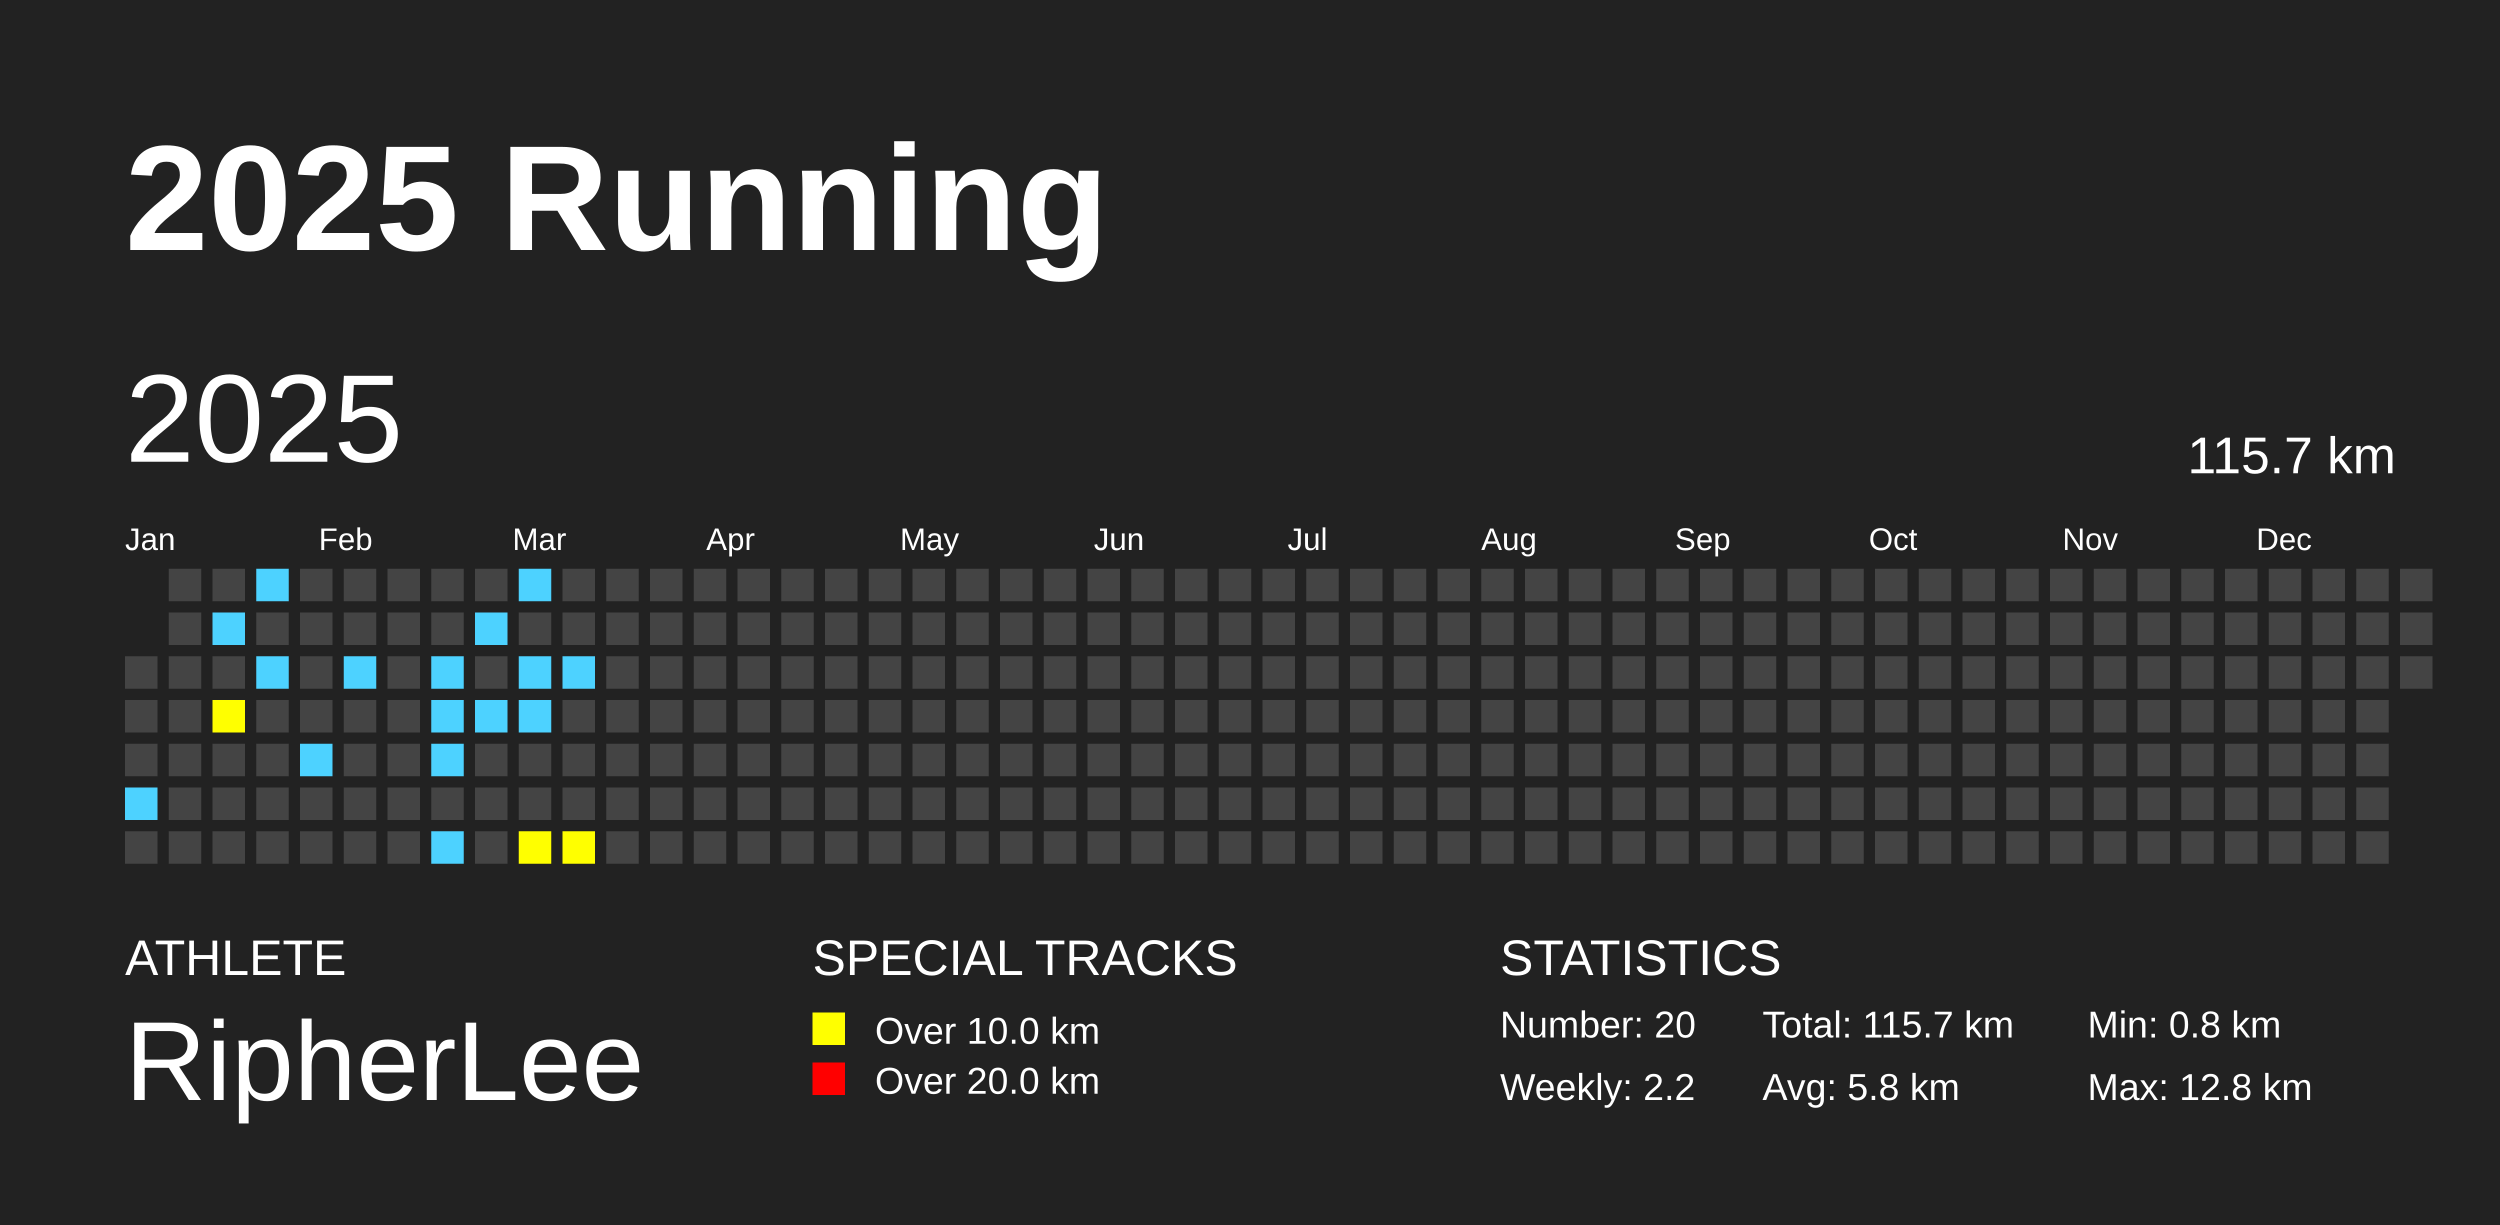
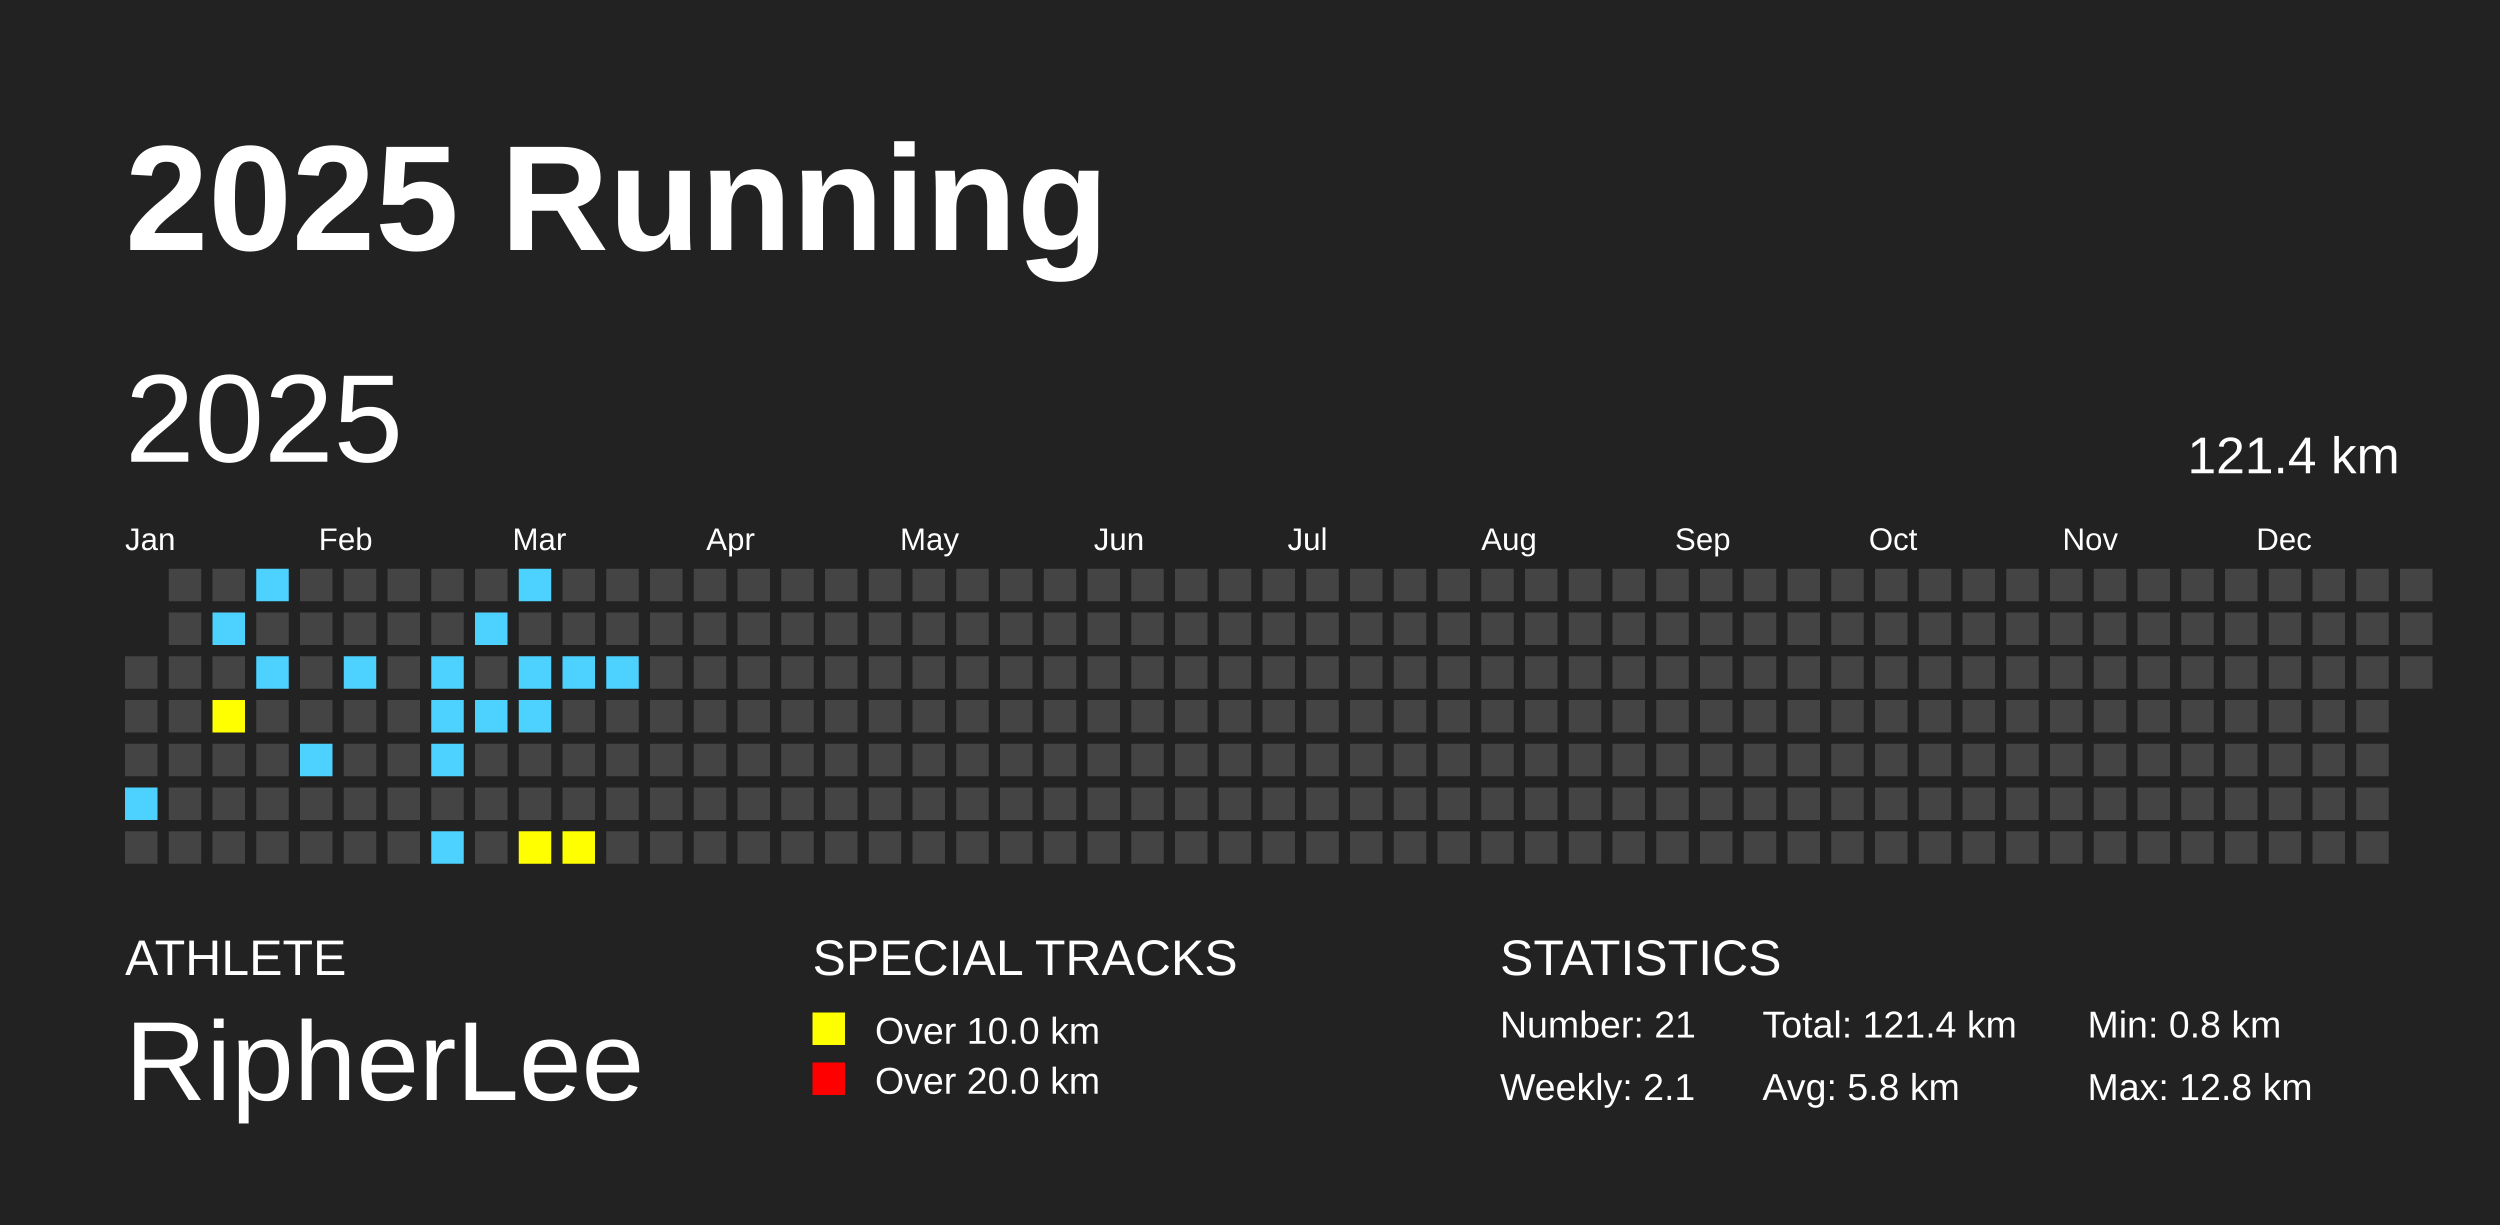
<svg xmlns="http://www.w3.org/2000/svg" baseProfile="full" height="98mm" version="1.1" viewBox="0,0,200,98" width="200mm">
  <defs />
  <rect fill="#222222" height="98" width="200" x="0" y="0" />
  <text fill="#FFFFFF" style="font-size:12px; font-family:Arial; font-weight:bold;" x="10" y="20">2025 Running</text>
  <text fill="#FFFFFF" style="font-size:4px; font-family:Arial" x="10" y="78">ATHLETE</text>
  <text fill="#FFFFFF" style="font-size:9px; font-family:Arial" x="10" y="88">RipherLee</text>
  <text fill="#FFFFFF" style="font-size:4px; font-family:Arial" x="65" y="78">SPECIAL TRACKS</text>
  <rect fill="yellow" height="2.6" width="2.6" x="65" y="81" />
  <text fill="#FFFFFF" style="font-size:3px; font-family:Arial" x="70" y="83.5">Over 10.0 km</text>
  <rect fill="red" height="2.6" width="2.6" x="65" y="85" />
  <text fill="#FFFFFF" style="font-size:3px; font-family:Arial" x="70" y="87.5">Over 20.0 km</text>
  <text fill="#FFFFFF" style="font-size:4px; font-family:Arial" x="120" y="78">STATISTICS</text>
-   <text fill="#FFFFFF" style="font-size:3px; font-family:Arial" x="120" y="83">Number: 20</text>
-   <text fill="#FFFFFF" style="font-size:3px; font-family:Arial" x="120" y="88">Weekly: 2.2</text>
-   <text fill="#FFFFFF" style="font-size:3px; font-family:Arial" x="141" y="83">Total: 115.7 km</text>
+   <text fill="#FFFFFF" style="font-size:3px; font-family:Arial" x="120" y="83">Number: 21</text>
+   <text fill="#FFFFFF" style="font-size:3px; font-family:Arial" x="120" y="88">Weekly: 2.1</text>
+   <text fill="#FFFFFF" style="font-size:3px; font-family:Arial" x="141" y="83">Total: 121.4 km</text>
  <text fill="#FFFFFF" style="font-size:3px; font-family:Arial" x="141" y="88">Avg: 5.8 km</text>
  <text fill="#FFFFFF" style="font-size:3px; font-family:Arial" x="167" y="83">Min: 0.8 km</text>
  <text fill="#FFFFFF" style="font-size:3px; font-family:Arial" x="167" y="88">Max: 12.8 km</text>
  <text dominant-baseline="hanging" fill="#FFFFFF" style="font-size:10.0px; font-family:Arial;" x="10" y="30">2025</text>
-   <text dominant-baseline="hanging" fill="#FFFFFF" style="font-size:4.125px; font-family:Arial;" x="175" y="35">115.7 km</text>
+   <text dominant-baseline="hanging" fill="#FFFFFF" style="font-size:4.125px; font-family:Arial;" x="175" y="35">121.4 km</text>
  <text fill="#FFFFFF" style="font-size:2.5px; font-family:Arial" x="10.0" y="44">Jan</text>
  <text fill="#FFFFFF" style="font-size:2.5px; font-family:Arial" x="25.5" y="44">Feb</text>
  <text fill="#FFFFFF" style="font-size:2.5px; font-family:Arial" x="41.0" y="44">Mar</text>
  <text fill="#FFFFFF" style="font-size:2.5px; font-family:Arial" x="56.5" y="44">Apr</text>
  <text fill="#FFFFFF" style="font-size:2.5px; font-family:Arial" x="72.0" y="44">May</text>
  <text fill="#FFFFFF" style="font-size:2.5px; font-family:Arial" x="87.5" y="44">Jun</text>
  <text fill="#FFFFFF" style="font-size:2.5px; font-family:Arial" x="103.0" y="44">Jul</text>
  <text fill="#FFFFFF" style="font-size:2.5px; font-family:Arial" x="118.5" y="44">Aug</text>
  <text fill="#FFFFFF" style="font-size:2.5px; font-family:Arial" x="134.0" y="44">Sep</text>
  <text fill="#FFFFFF" style="font-size:2.5px; font-family:Arial" x="149.5" y="44">Oct</text>
  <text fill="#FFFFFF" style="font-size:2.5px; font-family:Arial" x="165.0" y="44">Nov</text>
  <text fill="#FFFFFF" style="font-size:2.5px; font-family:Arial" x="180.5" y="44">Dec</text>
  <rect fill="#444444" height="2.6" width="2.6" x="10.0" y="52.5" />
  <rect fill="#444444" height="2.6" width="2.6" x="10.0" y="56.0" />
  <rect fill="#444444" height="2.6" width="2.6" x="10.0" y="59.5" />
  <rect fill="#4DD2FF" height="2.6" width="2.6" x="10.0" y="63.0" />
  <rect fill="#444444" height="2.6" width="2.6" x="10.0" y="66.5" />
  <rect fill="#444444" height="2.6" width="2.6" x="13.5" y="45.5" />
  <rect fill="#444444" height="2.6" width="2.6" x="13.5" y="49.0" />
  <rect fill="#444444" height="2.6" width="2.6" x="13.5" y="52.5" />
  <rect fill="#444444" height="2.6" width="2.6" x="13.5" y="56.0" />
  <rect fill="#444444" height="2.6" width="2.6" x="13.5" y="59.5" />
  <rect fill="#444444" height="2.6" width="2.6" x="13.5" y="63.0" />
  <rect fill="#444444" height="2.6" width="2.6" x="13.5" y="66.5" />
  <rect fill="#444444" height="2.6" width="2.6" x="17.0" y="45.5" />
  <rect fill="#4DD2FF" height="2.6" width="2.6" x="17.0" y="49.0" />
  <rect fill="#444444" height="2.6" width="2.6" x="17.0" y="52.5" />
  <rect fill="yellow" height="2.6" width="2.6" x="17.0" y="56.0" />
  <rect fill="#444444" height="2.6" width="2.6" x="17.0" y="59.5" />
  <rect fill="#444444" height="2.6" width="2.6" x="17.0" y="63.0" />
  <rect fill="#444444" height="2.6" width="2.6" x="17.0" y="66.5" />
  <rect fill="#4DD2FF" height="2.6" width="2.6" x="20.5" y="45.5" />
  <rect fill="#444444" height="2.6" width="2.6" x="20.5" y="49.0" />
  <rect fill="#4DD2FF" height="2.6" width="2.6" x="20.5" y="52.5" />
  <rect fill="#444444" height="2.6" width="2.6" x="20.5" y="56.0" />
  <rect fill="#444444" height="2.6" width="2.6" x="20.5" y="59.5" />
  <rect fill="#444444" height="2.6" width="2.6" x="20.5" y="63.0" />
  <rect fill="#444444" height="2.6" width="2.6" x="20.5" y="66.5" />
  <rect fill="#444444" height="2.6" width="2.6" x="24.0" y="45.5" />
  <rect fill="#444444" height="2.6" width="2.6" x="24.0" y="49.0" />
  <rect fill="#444444" height="2.6" width="2.6" x="24.0" y="52.5" />
  <rect fill="#444444" height="2.6" width="2.6" x="24.0" y="56.0" />
  <rect fill="#4DD2FF" height="2.6" width="2.6" x="24.0" y="59.5" />
  <rect fill="#444444" height="2.6" width="2.6" x="24.0" y="63.0" />
  <rect fill="#444444" height="2.6" width="2.6" x="24.0" y="66.5" />
  <rect fill="#444444" height="2.6" width="2.6" x="27.5" y="45.5" />
  <rect fill="#444444" height="2.6" width="2.6" x="27.5" y="49.0" />
  <rect fill="#4DD2FF" height="2.6" width="2.6" x="27.5" y="52.5" />
  <rect fill="#444444" height="2.6" width="2.6" x="27.5" y="56.0" />
  <rect fill="#444444" height="2.6" width="2.6" x="27.5" y="59.5" />
  <rect fill="#444444" height="2.6" width="2.6" x="27.5" y="63.0" />
  <rect fill="#444444" height="2.6" width="2.6" x="27.5" y="66.5" />
  <rect fill="#444444" height="2.6" width="2.6" x="31.0" y="45.5" />
  <rect fill="#444444" height="2.6" width="2.6" x="31.0" y="49.0" />
  <rect fill="#444444" height="2.6" width="2.6" x="31.0" y="52.5" />
  <rect fill="#444444" height="2.6" width="2.6" x="31.0" y="56.0" />
  <rect fill="#444444" height="2.6" width="2.6" x="31.0" y="59.5" />
  <rect fill="#444444" height="2.6" width="2.6" x="31.0" y="63.0" />
  <rect fill="#444444" height="2.6" width="2.6" x="31.0" y="66.5" />
  <rect fill="#444444" height="2.6" width="2.6" x="34.5" y="45.5" />
  <rect fill="#444444" height="2.6" width="2.6" x="34.5" y="49.0" />
  <rect fill="#4DD2FF" height="2.6" width="2.6" x="34.5" y="52.5" />
  <rect fill="#4DD2FF" height="2.6" width="2.6" x="34.5" y="56.0" />
  <rect fill="#4DD2FF" height="2.6" width="2.6" x="34.5" y="59.5" />
  <rect fill="#444444" height="2.6" width="2.6" x="34.5" y="63.0" />
  <rect fill="#4DD2FF" height="2.6" width="2.6" x="34.5" y="66.5" />
  <rect fill="#444444" height="2.6" width="2.6" x="38.0" y="45.5" />
  <rect fill="#4DD2FF" height="2.6" width="2.6" x="38.0" y="49.0" />
  <rect fill="#444444" height="2.6" width="2.6" x="38.0" y="52.5" />
  <rect fill="#4DD2FF" height="2.6" width="2.6" x="38.0" y="56.0" />
  <rect fill="#444444" height="2.6" width="2.6" x="38.0" y="59.5" />
  <rect fill="#444444" height="2.6" width="2.6" x="38.0" y="63.0" />
  <rect fill="#444444" height="2.6" width="2.6" x="38.0" y="66.5" />
  <rect fill="#4DD2FF" height="2.6" width="2.6" x="41.5" y="45.5" />
  <rect fill="#444444" height="2.6" width="2.6" x="41.5" y="49.0" />
  <rect fill="#4DD2FF" height="2.6" width="2.6" x="41.5" y="52.5" />
  <rect fill="#4DD2FF" height="2.6" width="2.6" x="41.5" y="56.0" />
  <rect fill="#444444" height="2.6" width="2.6" x="41.5" y="59.5" />
  <rect fill="#444444" height="2.6" width="2.6" x="41.5" y="63.0" />
  <rect fill="yellow" height="2.6" width="2.6" x="41.5" y="66.5" />
  <rect fill="#444444" height="2.6" width="2.6" x="45.0" y="45.5" />
  <rect fill="#444444" height="2.6" width="2.6" x="45.0" y="49.0" />
  <rect fill="#4DD2FF" height="2.6" width="2.6" x="45.0" y="52.5" />
  <rect fill="#444444" height="2.6" width="2.6" x="45.0" y="56.0" />
  <rect fill="#444444" height="2.6" width="2.6" x="45.0" y="59.5" />
  <rect fill="#444444" height="2.6" width="2.6" x="45.0" y="63.0" />
  <rect fill="yellow" height="2.6" width="2.6" x="45.0" y="66.5" />
  <rect fill="#444444" height="2.6" width="2.6" x="48.5" y="45.5" />
  <rect fill="#444444" height="2.6" width="2.6" x="48.5" y="49.0" />
-   <rect fill="#444444" height="2.6" width="2.6" x="48.5" y="52.5" />
+   <rect fill="#4DD2FF" height="2.6" width="2.6" x="48.5" y="52.5" />
  <rect fill="#444444" height="2.6" width="2.6" x="48.5" y="56.0" />
  <rect fill="#444444" height="2.6" width="2.6" x="48.5" y="59.5" />
  <rect fill="#444444" height="2.6" width="2.6" x="48.5" y="63.0" />
  <rect fill="#444444" height="2.6" width="2.6" x="48.5" y="66.5" />
  <rect fill="#444444" height="2.6" width="2.6" x="52.0" y="45.5" />
  <rect fill="#444444" height="2.6" width="2.6" x="52.0" y="49.0" />
  <rect fill="#444444" height="2.6" width="2.6" x="52.0" y="52.5" />
  <rect fill="#444444" height="2.6" width="2.6" x="52.0" y="56.0" />
  <rect fill="#444444" height="2.6" width="2.6" x="52.0" y="59.5" />
  <rect fill="#444444" height="2.6" width="2.6" x="52.0" y="63.0" />
  <rect fill="#444444" height="2.6" width="2.6" x="52.0" y="66.5" />
  <rect fill="#444444" height="2.6" width="2.6" x="55.5" y="45.5" />
  <rect fill="#444444" height="2.6" width="2.6" x="55.5" y="49.0" />
  <rect fill="#444444" height="2.6" width="2.6" x="55.5" y="52.5" />
  <rect fill="#444444" height="2.6" width="2.6" x="55.5" y="56.0" />
  <rect fill="#444444" height="2.6" width="2.6" x="55.5" y="59.5" />
  <rect fill="#444444" height="2.6" width="2.6" x="55.5" y="63.0" />
  <rect fill="#444444" height="2.6" width="2.6" x="55.5" y="66.5" />
  <rect fill="#444444" height="2.6" width="2.6" x="59.0" y="45.5" />
  <rect fill="#444444" height="2.6" width="2.6" x="59.0" y="49.0" />
  <rect fill="#444444" height="2.6" width="2.6" x="59.0" y="52.5" />
  <rect fill="#444444" height="2.6" width="2.6" x="59.0" y="56.0" />
  <rect fill="#444444" height="2.6" width="2.6" x="59.0" y="59.5" />
  <rect fill="#444444" height="2.6" width="2.6" x="59.0" y="63.0" />
  <rect fill="#444444" height="2.6" width="2.6" x="59.0" y="66.5" />
  <rect fill="#444444" height="2.6" width="2.6" x="62.5" y="45.5" />
  <rect fill="#444444" height="2.6" width="2.6" x="62.5" y="49.0" />
  <rect fill="#444444" height="2.6" width="2.6" x="62.5" y="52.5" />
  <rect fill="#444444" height="2.6" width="2.6" x="62.5" y="56.0" />
  <rect fill="#444444" height="2.6" width="2.6" x="62.5" y="59.5" />
  <rect fill="#444444" height="2.6" width="2.6" x="62.5" y="63.0" />
  <rect fill="#444444" height="2.6" width="2.6" x="62.5" y="66.5" />
  <rect fill="#444444" height="2.6" width="2.6" x="66.0" y="45.5" />
  <rect fill="#444444" height="2.6" width="2.6" x="66.0" y="49.0" />
  <rect fill="#444444" height="2.6" width="2.6" x="66.0" y="52.5" />
  <rect fill="#444444" height="2.6" width="2.6" x="66.0" y="56.0" />
  <rect fill="#444444" height="2.6" width="2.6" x="66.0" y="59.5" />
  <rect fill="#444444" height="2.6" width="2.6" x="66.0" y="63.0" />
  <rect fill="#444444" height="2.6" width="2.6" x="66.0" y="66.5" />
  <rect fill="#444444" height="2.6" width="2.6" x="69.5" y="45.5" />
  <rect fill="#444444" height="2.6" width="2.6" x="69.5" y="49.0" />
  <rect fill="#444444" height="2.6" width="2.6" x="69.5" y="52.5" />
  <rect fill="#444444" height="2.6" width="2.6" x="69.5" y="56.0" />
  <rect fill="#444444" height="2.6" width="2.6" x="69.5" y="59.5" />
  <rect fill="#444444" height="2.6" width="2.6" x="69.5" y="63.0" />
  <rect fill="#444444" height="2.6" width="2.6" x="69.5" y="66.5" />
  <rect fill="#444444" height="2.6" width="2.6" x="73.0" y="45.5" />
  <rect fill="#444444" height="2.6" width="2.6" x="73.0" y="49.0" />
  <rect fill="#444444" height="2.6" width="2.6" x="73.0" y="52.5" />
  <rect fill="#444444" height="2.6" width="2.6" x="73.0" y="56.0" />
  <rect fill="#444444" height="2.6" width="2.6" x="73.0" y="59.5" />
  <rect fill="#444444" height="2.6" width="2.6" x="73.0" y="63.0" />
  <rect fill="#444444" height="2.6" width="2.6" x="73.0" y="66.5" />
  <rect fill="#444444" height="2.6" width="2.6" x="76.5" y="45.5" />
  <rect fill="#444444" height="2.6" width="2.6" x="76.5" y="49.0" />
  <rect fill="#444444" height="2.6" width="2.6" x="76.5" y="52.5" />
  <rect fill="#444444" height="2.6" width="2.6" x="76.5" y="56.0" />
  <rect fill="#444444" height="2.6" width="2.6" x="76.5" y="59.5" />
  <rect fill="#444444" height="2.6" width="2.6" x="76.5" y="63.0" />
  <rect fill="#444444" height="2.6" width="2.6" x="76.5" y="66.5" />
  <rect fill="#444444" height="2.6" width="2.6" x="80.0" y="45.5" />
  <rect fill="#444444" height="2.6" width="2.6" x="80.0" y="49.0" />
  <rect fill="#444444" height="2.6" width="2.6" x="80.0" y="52.5" />
  <rect fill="#444444" height="2.6" width="2.6" x="80.0" y="56.0" />
  <rect fill="#444444" height="2.6" width="2.6" x="80.0" y="59.5" />
  <rect fill="#444444" height="2.6" width="2.6" x="80.0" y="63.0" />
  <rect fill="#444444" height="2.6" width="2.6" x="80.0" y="66.5" />
  <rect fill="#444444" height="2.6" width="2.6" x="83.5" y="45.5" />
  <rect fill="#444444" height="2.6" width="2.6" x="83.5" y="49.0" />
  <rect fill="#444444" height="2.6" width="2.6" x="83.5" y="52.5" />
  <rect fill="#444444" height="2.6" width="2.6" x="83.5" y="56.0" />
  <rect fill="#444444" height="2.6" width="2.6" x="83.5" y="59.5" />
  <rect fill="#444444" height="2.6" width="2.6" x="83.5" y="63.0" />
  <rect fill="#444444" height="2.6" width="2.6" x="83.5" y="66.5" />
  <rect fill="#444444" height="2.6" width="2.6" x="87.0" y="45.5" />
  <rect fill="#444444" height="2.6" width="2.6" x="87.0" y="49.0" />
  <rect fill="#444444" height="2.6" width="2.6" x="87.0" y="52.5" />
  <rect fill="#444444" height="2.6" width="2.6" x="87.0" y="56.0" />
  <rect fill="#444444" height="2.6" width="2.6" x="87.0" y="59.5" />
  <rect fill="#444444" height="2.6" width="2.6" x="87.0" y="63.0" />
  <rect fill="#444444" height="2.6" width="2.6" x="87.0" y="66.5" />
  <rect fill="#444444" height="2.6" width="2.6" x="90.5" y="45.5" />
  <rect fill="#444444" height="2.6" width="2.6" x="90.5" y="49.0" />
  <rect fill="#444444" height="2.6" width="2.6" x="90.5" y="52.5" />
  <rect fill="#444444" height="2.6" width="2.6" x="90.5" y="56.0" />
  <rect fill="#444444" height="2.6" width="2.6" x="90.5" y="59.5" />
  <rect fill="#444444" height="2.6" width="2.6" x="90.5" y="63.0" />
  <rect fill="#444444" height="2.6" width="2.6" x="90.5" y="66.5" />
  <rect fill="#444444" height="2.6" width="2.6" x="94.0" y="45.5" />
  <rect fill="#444444" height="2.6" width="2.6" x="94.0" y="49.0" />
  <rect fill="#444444" height="2.6" width="2.6" x="94.0" y="52.5" />
  <rect fill="#444444" height="2.6" width="2.6" x="94.0" y="56.0" />
  <rect fill="#444444" height="2.6" width="2.6" x="94.0" y="59.5" />
  <rect fill="#444444" height="2.6" width="2.6" x="94.0" y="63.0" />
  <rect fill="#444444" height="2.6" width="2.6" x="94.0" y="66.5" />
  <rect fill="#444444" height="2.6" width="2.6" x="97.5" y="45.5" />
  <rect fill="#444444" height="2.6" width="2.6" x="97.5" y="49.0" />
  <rect fill="#444444" height="2.6" width="2.6" x="97.5" y="52.5" />
  <rect fill="#444444" height="2.6" width="2.6" x="97.5" y="56.0" />
  <rect fill="#444444" height="2.6" width="2.6" x="97.5" y="59.5" />
  <rect fill="#444444" height="2.6" width="2.6" x="97.5" y="63.0" />
  <rect fill="#444444" height="2.6" width="2.6" x="97.5" y="66.5" />
  <rect fill="#444444" height="2.6" width="2.6" x="101.0" y="45.5" />
  <rect fill="#444444" height="2.6" width="2.6" x="101.0" y="49.0" />
  <rect fill="#444444" height="2.6" width="2.6" x="101.0" y="52.5" />
  <rect fill="#444444" height="2.6" width="2.6" x="101.0" y="56.0" />
  <rect fill="#444444" height="2.6" width="2.6" x="101.0" y="59.5" />
  <rect fill="#444444" height="2.6" width="2.6" x="101.0" y="63.0" />
  <rect fill="#444444" height="2.6" width="2.6" x="101.0" y="66.5" />
  <rect fill="#444444" height="2.6" width="2.6" x="104.5" y="45.5" />
  <rect fill="#444444" height="2.6" width="2.6" x="104.5" y="49.0" />
  <rect fill="#444444" height="2.6" width="2.6" x="104.5" y="52.5" />
  <rect fill="#444444" height="2.6" width="2.6" x="104.5" y="56.0" />
  <rect fill="#444444" height="2.6" width="2.6" x="104.5" y="59.5" />
  <rect fill="#444444" height="2.6" width="2.6" x="104.5" y="63.0" />
  <rect fill="#444444" height="2.6" width="2.6" x="104.5" y="66.5" />
  <rect fill="#444444" height="2.6" width="2.6" x="108.0" y="45.5" />
  <rect fill="#444444" height="2.6" width="2.6" x="108.0" y="49.0" />
  <rect fill="#444444" height="2.6" width="2.6" x="108.0" y="52.5" />
  <rect fill="#444444" height="2.6" width="2.6" x="108.0" y="56.0" />
  <rect fill="#444444" height="2.6" width="2.6" x="108.0" y="59.5" />
  <rect fill="#444444" height="2.6" width="2.6" x="108.0" y="63.0" />
  <rect fill="#444444" height="2.6" width="2.6" x="108.0" y="66.5" />
  <rect fill="#444444" height="2.6" width="2.6" x="111.5" y="45.5" />
  <rect fill="#444444" height="2.6" width="2.6" x="111.5" y="49.0" />
  <rect fill="#444444" height="2.6" width="2.6" x="111.5" y="52.5" />
  <rect fill="#444444" height="2.6" width="2.6" x="111.5" y="56.0" />
  <rect fill="#444444" height="2.6" width="2.6" x="111.5" y="59.5" />
  <rect fill="#444444" height="2.6" width="2.6" x="111.5" y="63.0" />
  <rect fill="#444444" height="2.6" width="2.6" x="111.5" y="66.5" />
  <rect fill="#444444" height="2.6" width="2.6" x="115.0" y="45.5" />
  <rect fill="#444444" height="2.6" width="2.6" x="115.0" y="49.0" />
  <rect fill="#444444" height="2.6" width="2.6" x="115.0" y="52.5" />
  <rect fill="#444444" height="2.6" width="2.6" x="115.0" y="56.0" />
  <rect fill="#444444" height="2.6" width="2.6" x="115.0" y="59.5" />
  <rect fill="#444444" height="2.6" width="2.6" x="115.0" y="63.0" />
  <rect fill="#444444" height="2.6" width="2.6" x="115.0" y="66.5" />
  <rect fill="#444444" height="2.6" width="2.6" x="118.5" y="45.5" />
  <rect fill="#444444" height="2.6" width="2.6" x="118.5" y="49.0" />
  <rect fill="#444444" height="2.6" width="2.6" x="118.5" y="52.5" />
  <rect fill="#444444" height="2.6" width="2.6" x="118.5" y="56.0" />
  <rect fill="#444444" height="2.6" width="2.6" x="118.5" y="59.5" />
  <rect fill="#444444" height="2.6" width="2.6" x="118.5" y="63.0" />
  <rect fill="#444444" height="2.6" width="2.6" x="118.5" y="66.5" />
  <rect fill="#444444" height="2.6" width="2.6" x="122.0" y="45.5" />
  <rect fill="#444444" height="2.6" width="2.6" x="122.0" y="49.0" />
  <rect fill="#444444" height="2.6" width="2.6" x="122.0" y="52.5" />
  <rect fill="#444444" height="2.6" width="2.6" x="122.0" y="56.0" />
  <rect fill="#444444" height="2.6" width="2.6" x="122.0" y="59.5" />
  <rect fill="#444444" height="2.6" width="2.6" x="122.0" y="63.0" />
  <rect fill="#444444" height="2.6" width="2.6" x="122.0" y="66.5" />
  <rect fill="#444444" height="2.6" width="2.6" x="125.5" y="45.5" />
  <rect fill="#444444" height="2.6" width="2.6" x="125.5" y="49.0" />
  <rect fill="#444444" height="2.6" width="2.6" x="125.5" y="52.5" />
  <rect fill="#444444" height="2.6" width="2.6" x="125.5" y="56.0" />
  <rect fill="#444444" height="2.6" width="2.6" x="125.5" y="59.5" />
  <rect fill="#444444" height="2.6" width="2.6" x="125.5" y="63.0" />
  <rect fill="#444444" height="2.6" width="2.6" x="125.5" y="66.5" />
  <rect fill="#444444" height="2.6" width="2.6" x="129.0" y="45.5" />
  <rect fill="#444444" height="2.6" width="2.6" x="129.0" y="49.0" />
  <rect fill="#444444" height="2.6" width="2.6" x="129.0" y="52.5" />
  <rect fill="#444444" height="2.6" width="2.6" x="129.0" y="56.0" />
  <rect fill="#444444" height="2.6" width="2.6" x="129.0" y="59.5" />
  <rect fill="#444444" height="2.6" width="2.6" x="129.0" y="63.0" />
  <rect fill="#444444" height="2.6" width="2.6" x="129.0" y="66.5" />
  <rect fill="#444444" height="2.6" width="2.6" x="132.5" y="45.5" />
  <rect fill="#444444" height="2.6" width="2.6" x="132.5" y="49.0" />
  <rect fill="#444444" height="2.6" width="2.6" x="132.5" y="52.5" />
  <rect fill="#444444" height="2.6" width="2.6" x="132.5" y="56.0" />
  <rect fill="#444444" height="2.6" width="2.6" x="132.5" y="59.5" />
  <rect fill="#444444" height="2.6" width="2.6" x="132.5" y="63.0" />
  <rect fill="#444444" height="2.6" width="2.6" x="132.5" y="66.5" />
  <rect fill="#444444" height="2.6" width="2.6" x="136.0" y="45.5" />
  <rect fill="#444444" height="2.6" width="2.6" x="136.0" y="49.0" />
  <rect fill="#444444" height="2.6" width="2.6" x="136.0" y="52.5" />
  <rect fill="#444444" height="2.6" width="2.6" x="136.0" y="56.0" />
  <rect fill="#444444" height="2.6" width="2.6" x="136.0" y="59.5" />
  <rect fill="#444444" height="2.6" width="2.6" x="136.0" y="63.0" />
  <rect fill="#444444" height="2.6" width="2.6" x="136.0" y="66.5" />
  <rect fill="#444444" height="2.6" width="2.6" x="139.5" y="45.5" />
  <rect fill="#444444" height="2.6" width="2.6" x="139.5" y="49.0" />
  <rect fill="#444444" height="2.6" width="2.6" x="139.5" y="52.5" />
  <rect fill="#444444" height="2.6" width="2.6" x="139.5" y="56.0" />
  <rect fill="#444444" height="2.6" width="2.6" x="139.5" y="59.5" />
  <rect fill="#444444" height="2.6" width="2.6" x="139.5" y="63.0" />
  <rect fill="#444444" height="2.6" width="2.6" x="139.5" y="66.5" />
  <rect fill="#444444" height="2.6" width="2.6" x="143.0" y="45.5" />
  <rect fill="#444444" height="2.6" width="2.6" x="143.0" y="49.0" />
  <rect fill="#444444" height="2.6" width="2.6" x="143.0" y="52.5" />
  <rect fill="#444444" height="2.6" width="2.6" x="143.0" y="56.0" />
  <rect fill="#444444" height="2.6" width="2.6" x="143.0" y="59.5" />
  <rect fill="#444444" height="2.6" width="2.6" x="143.0" y="63.0" />
  <rect fill="#444444" height="2.6" width="2.6" x="143.0" y="66.5" />
  <rect fill="#444444" height="2.6" width="2.6" x="146.5" y="45.5" />
  <rect fill="#444444" height="2.6" width="2.6" x="146.5" y="49.0" />
  <rect fill="#444444" height="2.6" width="2.6" x="146.5" y="52.5" />
  <rect fill="#444444" height="2.6" width="2.6" x="146.5" y="56.0" />
  <rect fill="#444444" height="2.6" width="2.6" x="146.5" y="59.5" />
  <rect fill="#444444" height="2.6" width="2.6" x="146.5" y="63.0" />
  <rect fill="#444444" height="2.6" width="2.6" x="146.5" y="66.5" />
  <rect fill="#444444" height="2.6" width="2.6" x="150.0" y="45.5" />
  <rect fill="#444444" height="2.6" width="2.6" x="150.0" y="49.0" />
  <rect fill="#444444" height="2.6" width="2.6" x="150.0" y="52.5" />
  <rect fill="#444444" height="2.6" width="2.6" x="150.0" y="56.0" />
  <rect fill="#444444" height="2.6" width="2.6" x="150.0" y="59.5" />
  <rect fill="#444444" height="2.6" width="2.6" x="150.0" y="63.0" />
  <rect fill="#444444" height="2.6" width="2.6" x="150.0" y="66.5" />
  <rect fill="#444444" height="2.6" width="2.6" x="153.5" y="45.5" />
  <rect fill="#444444" height="2.6" width="2.6" x="153.5" y="49.0" />
  <rect fill="#444444" height="2.6" width="2.6" x="153.5" y="52.5" />
  <rect fill="#444444" height="2.6" width="2.6" x="153.5" y="56.0" />
  <rect fill="#444444" height="2.6" width="2.6" x="153.5" y="59.5" />
  <rect fill="#444444" height="2.6" width="2.6" x="153.5" y="63.0" />
  <rect fill="#444444" height="2.6" width="2.6" x="153.5" y="66.5" />
  <rect fill="#444444" height="2.6" width="2.6" x="157.0" y="45.5" />
  <rect fill="#444444" height="2.6" width="2.6" x="157.0" y="49.0" />
  <rect fill="#444444" height="2.6" width="2.6" x="157.0" y="52.5" />
  <rect fill="#444444" height="2.6" width="2.6" x="157.0" y="56.0" />
  <rect fill="#444444" height="2.6" width="2.6" x="157.0" y="59.5" />
  <rect fill="#444444" height="2.6" width="2.6" x="157.0" y="63.0" />
  <rect fill="#444444" height="2.6" width="2.6" x="157.0" y="66.5" />
  <rect fill="#444444" height="2.6" width="2.6" x="160.5" y="45.5" />
  <rect fill="#444444" height="2.6" width="2.6" x="160.5" y="49.0" />
  <rect fill="#444444" height="2.6" width="2.6" x="160.5" y="52.5" />
  <rect fill="#444444" height="2.6" width="2.6" x="160.5" y="56.0" />
  <rect fill="#444444" height="2.6" width="2.6" x="160.5" y="59.5" />
  <rect fill="#444444" height="2.6" width="2.6" x="160.5" y="63.0" />
  <rect fill="#444444" height="2.6" width="2.6" x="160.5" y="66.5" />
  <rect fill="#444444" height="2.6" width="2.6" x="164.0" y="45.5" />
  <rect fill="#444444" height="2.6" width="2.6" x="164.0" y="49.0" />
  <rect fill="#444444" height="2.6" width="2.6" x="164.0" y="52.5" />
  <rect fill="#444444" height="2.6" width="2.6" x="164.0" y="56.0" />
  <rect fill="#444444" height="2.6" width="2.6" x="164.0" y="59.5" />
  <rect fill="#444444" height="2.6" width="2.6" x="164.0" y="63.0" />
  <rect fill="#444444" height="2.6" width="2.6" x="164.0" y="66.5" />
  <rect fill="#444444" height="2.6" width="2.6" x="167.5" y="45.5" />
  <rect fill="#444444" height="2.6" width="2.6" x="167.5" y="49.0" />
  <rect fill="#444444" height="2.6" width="2.6" x="167.5" y="52.5" />
  <rect fill="#444444" height="2.6" width="2.6" x="167.5" y="56.0" />
  <rect fill="#444444" height="2.6" width="2.6" x="167.5" y="59.5" />
  <rect fill="#444444" height="2.6" width="2.6" x="167.5" y="63.0" />
  <rect fill="#444444" height="2.6" width="2.6" x="167.5" y="66.5" />
  <rect fill="#444444" height="2.6" width="2.6" x="171.0" y="45.5" />
  <rect fill="#444444" height="2.6" width="2.6" x="171.0" y="49.0" />
  <rect fill="#444444" height="2.6" width="2.6" x="171.0" y="52.5" />
  <rect fill="#444444" height="2.6" width="2.6" x="171.0" y="56.0" />
  <rect fill="#444444" height="2.6" width="2.6" x="171.0" y="59.5" />
  <rect fill="#444444" height="2.6" width="2.6" x="171.0" y="63.0" />
  <rect fill="#444444" height="2.6" width="2.6" x="171.0" y="66.5" />
  <rect fill="#444444" height="2.6" width="2.6" x="174.5" y="45.5" />
  <rect fill="#444444" height="2.6" width="2.6" x="174.5" y="49.0" />
  <rect fill="#444444" height="2.6" width="2.6" x="174.5" y="52.5" />
  <rect fill="#444444" height="2.6" width="2.6" x="174.5" y="56.0" />
  <rect fill="#444444" height="2.6" width="2.6" x="174.5" y="59.5" />
  <rect fill="#444444" height="2.6" width="2.6" x="174.5" y="63.0" />
  <rect fill="#444444" height="2.6" width="2.6" x="174.5" y="66.5" />
  <rect fill="#444444" height="2.6" width="2.6" x="178.0" y="45.5" />
  <rect fill="#444444" height="2.6" width="2.6" x="178.0" y="49.0" />
  <rect fill="#444444" height="2.6" width="2.6" x="178.0" y="52.5" />
  <rect fill="#444444" height="2.6" width="2.6" x="178.0" y="56.0" />
  <rect fill="#444444" height="2.6" width="2.6" x="178.0" y="59.5" />
  <rect fill="#444444" height="2.6" width="2.6" x="178.0" y="63.0" />
  <rect fill="#444444" height="2.6" width="2.6" x="178.0" y="66.5" />
  <rect fill="#444444" height="2.6" width="2.6" x="181.5" y="45.5" />
  <rect fill="#444444" height="2.6" width="2.6" x="181.5" y="49.0" />
  <rect fill="#444444" height="2.6" width="2.6" x="181.5" y="52.5" />
  <rect fill="#444444" height="2.6" width="2.6" x="181.5" y="56.0" />
  <rect fill="#444444" height="2.6" width="2.6" x="181.5" y="59.5" />
  <rect fill="#444444" height="2.6" width="2.6" x="181.5" y="63.0" />
  <rect fill="#444444" height="2.6" width="2.6" x="181.5" y="66.5" />
  <rect fill="#444444" height="2.6" width="2.6" x="185.0" y="45.5" />
  <rect fill="#444444" height="2.6" width="2.6" x="185.0" y="49.0" />
  <rect fill="#444444" height="2.6" width="2.6" x="185.0" y="52.5" />
  <rect fill="#444444" height="2.6" width="2.6" x="185.0" y="56.0" />
  <rect fill="#444444" height="2.6" width="2.6" x="185.0" y="59.5" />
  <rect fill="#444444" height="2.6" width="2.6" x="185.0" y="63.0" />
  <rect fill="#444444" height="2.6" width="2.6" x="185.0" y="66.5" />
  <rect fill="#444444" height="2.6" width="2.6" x="188.5" y="45.5" />
  <rect fill="#444444" height="2.6" width="2.6" x="188.5" y="49.0" />
  <rect fill="#444444" height="2.6" width="2.6" x="188.5" y="52.5" />
  <rect fill="#444444" height="2.6" width="2.6" x="188.5" y="56.0" />
  <rect fill="#444444" height="2.6" width="2.6" x="188.5" y="59.5" />
  <rect fill="#444444" height="2.6" width="2.6" x="188.5" y="63.0" />
  <rect fill="#444444" height="2.6" width="2.6" x="188.5" y="66.5" />
  <rect fill="#444444" height="2.6" width="2.6" x="192.0" y="45.5" />
  <rect fill="#444444" height="2.6" width="2.6" x="192.0" y="49.0" />
  <rect fill="#444444" height="2.6" width="2.6" x="192.0" y="52.5" />
</svg>
